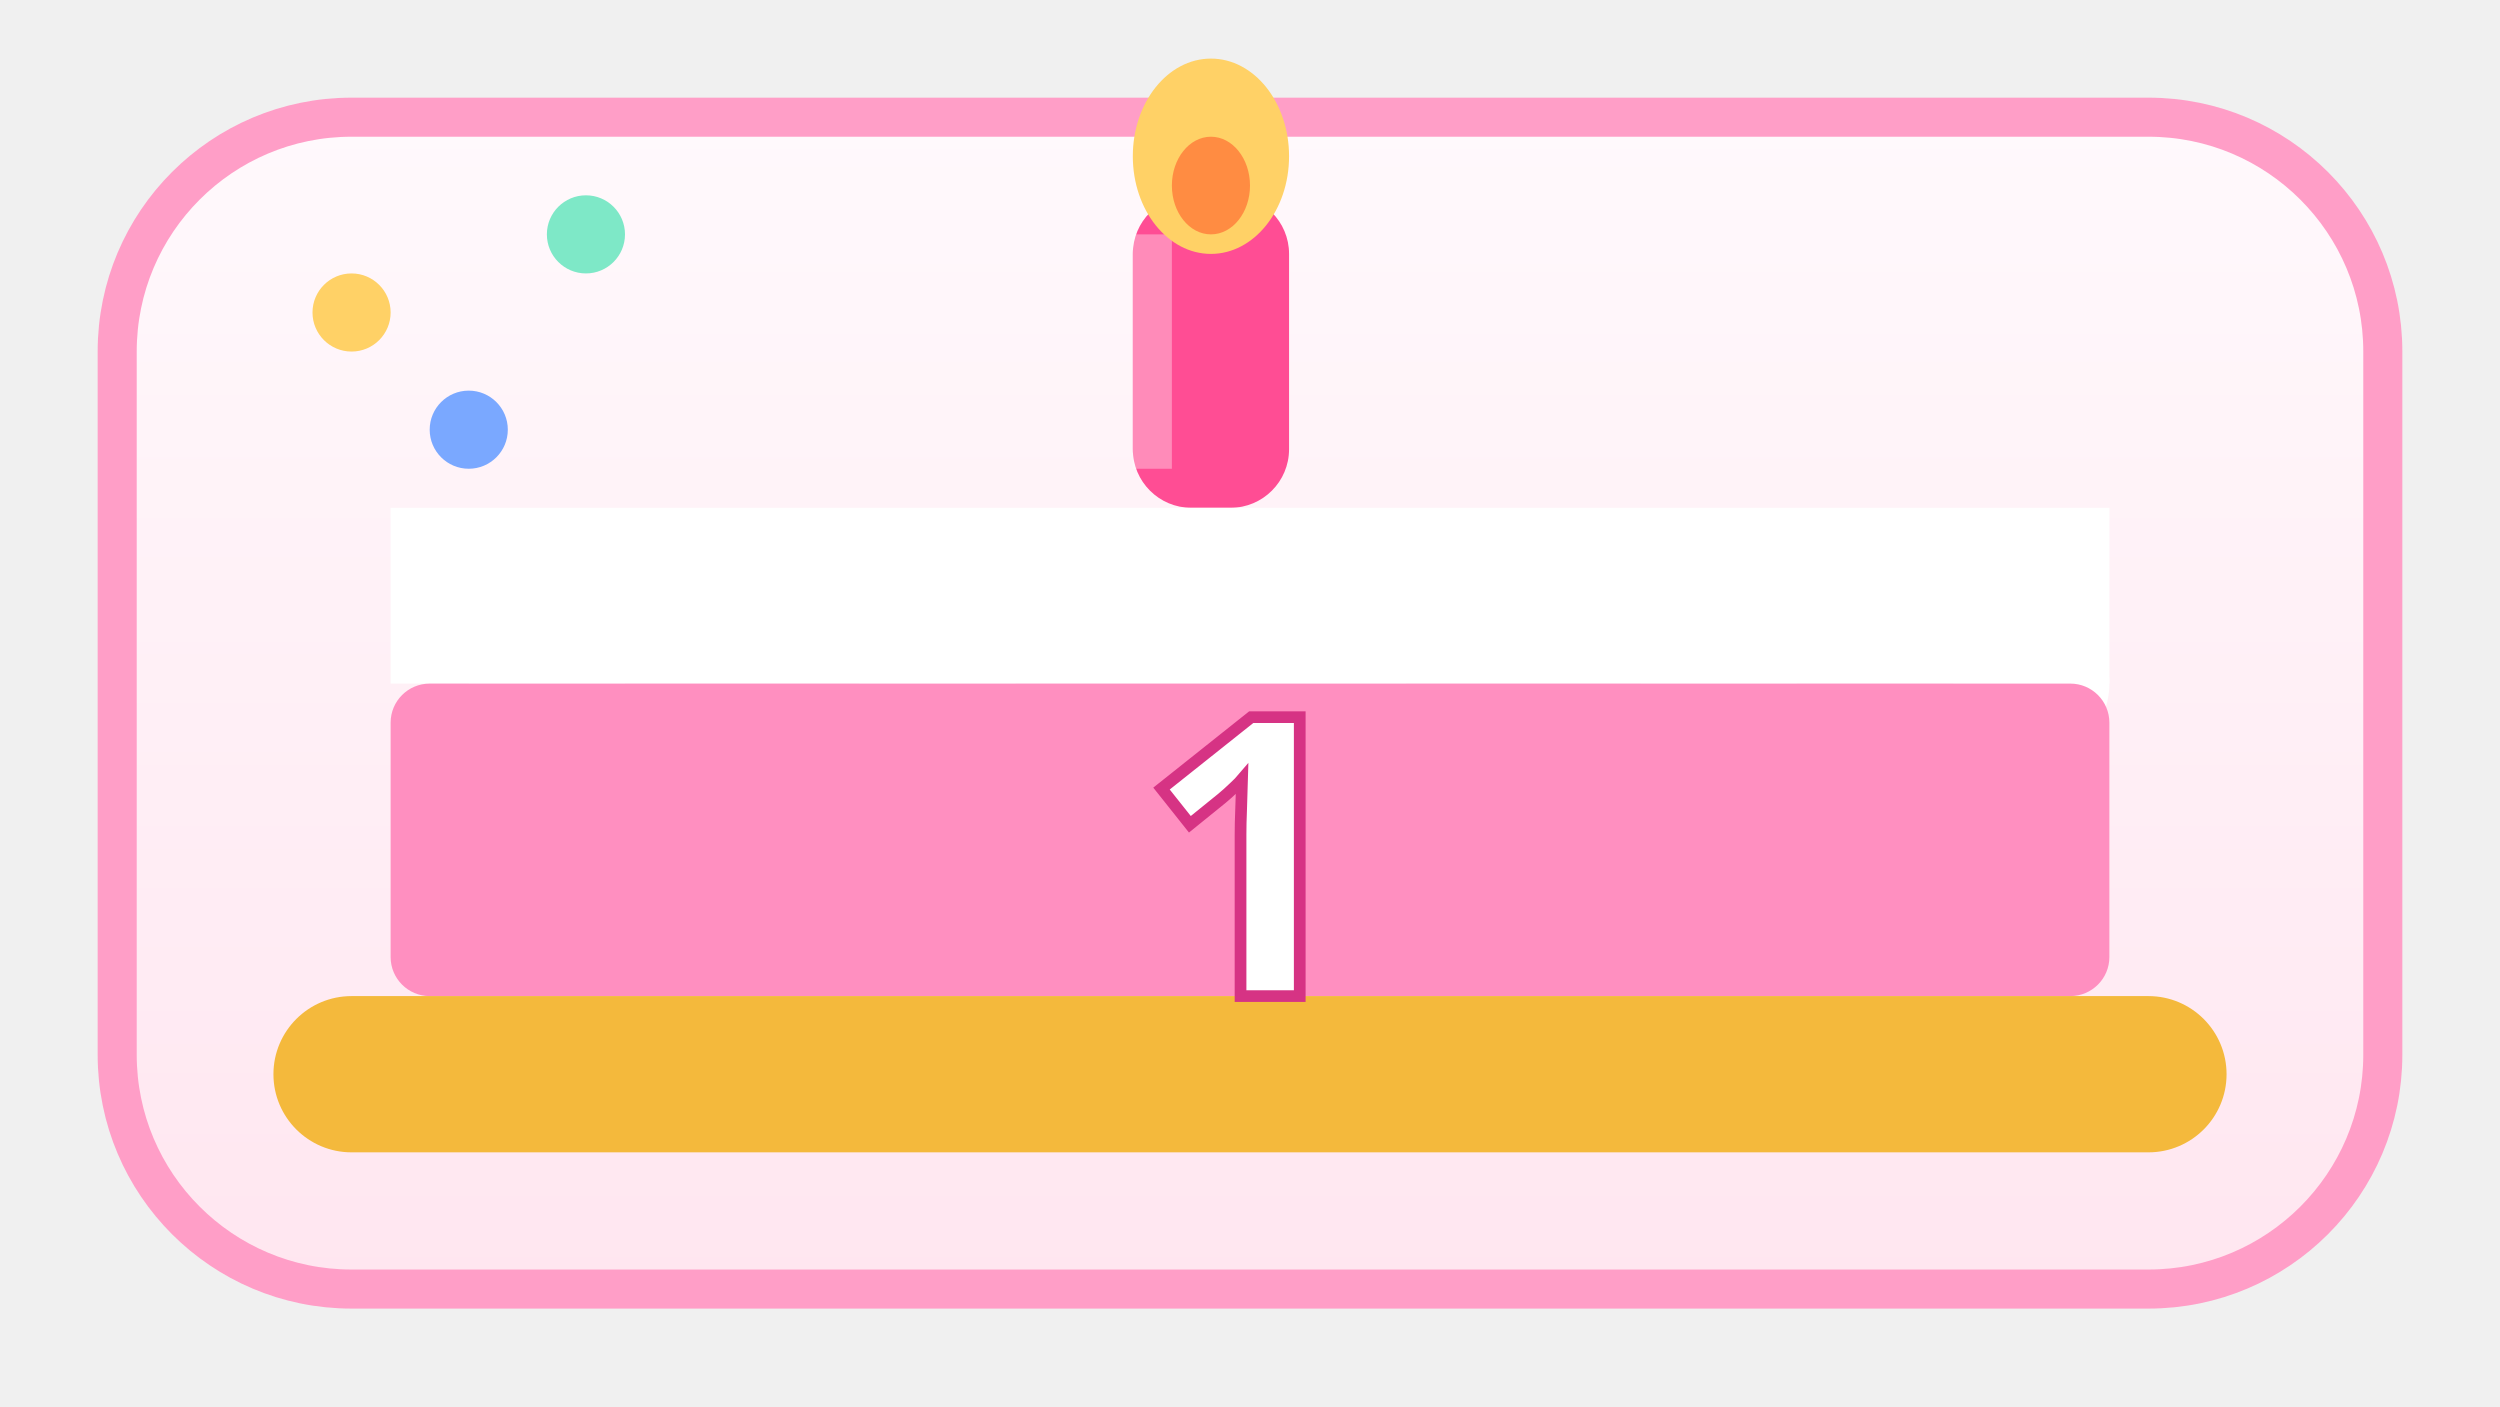
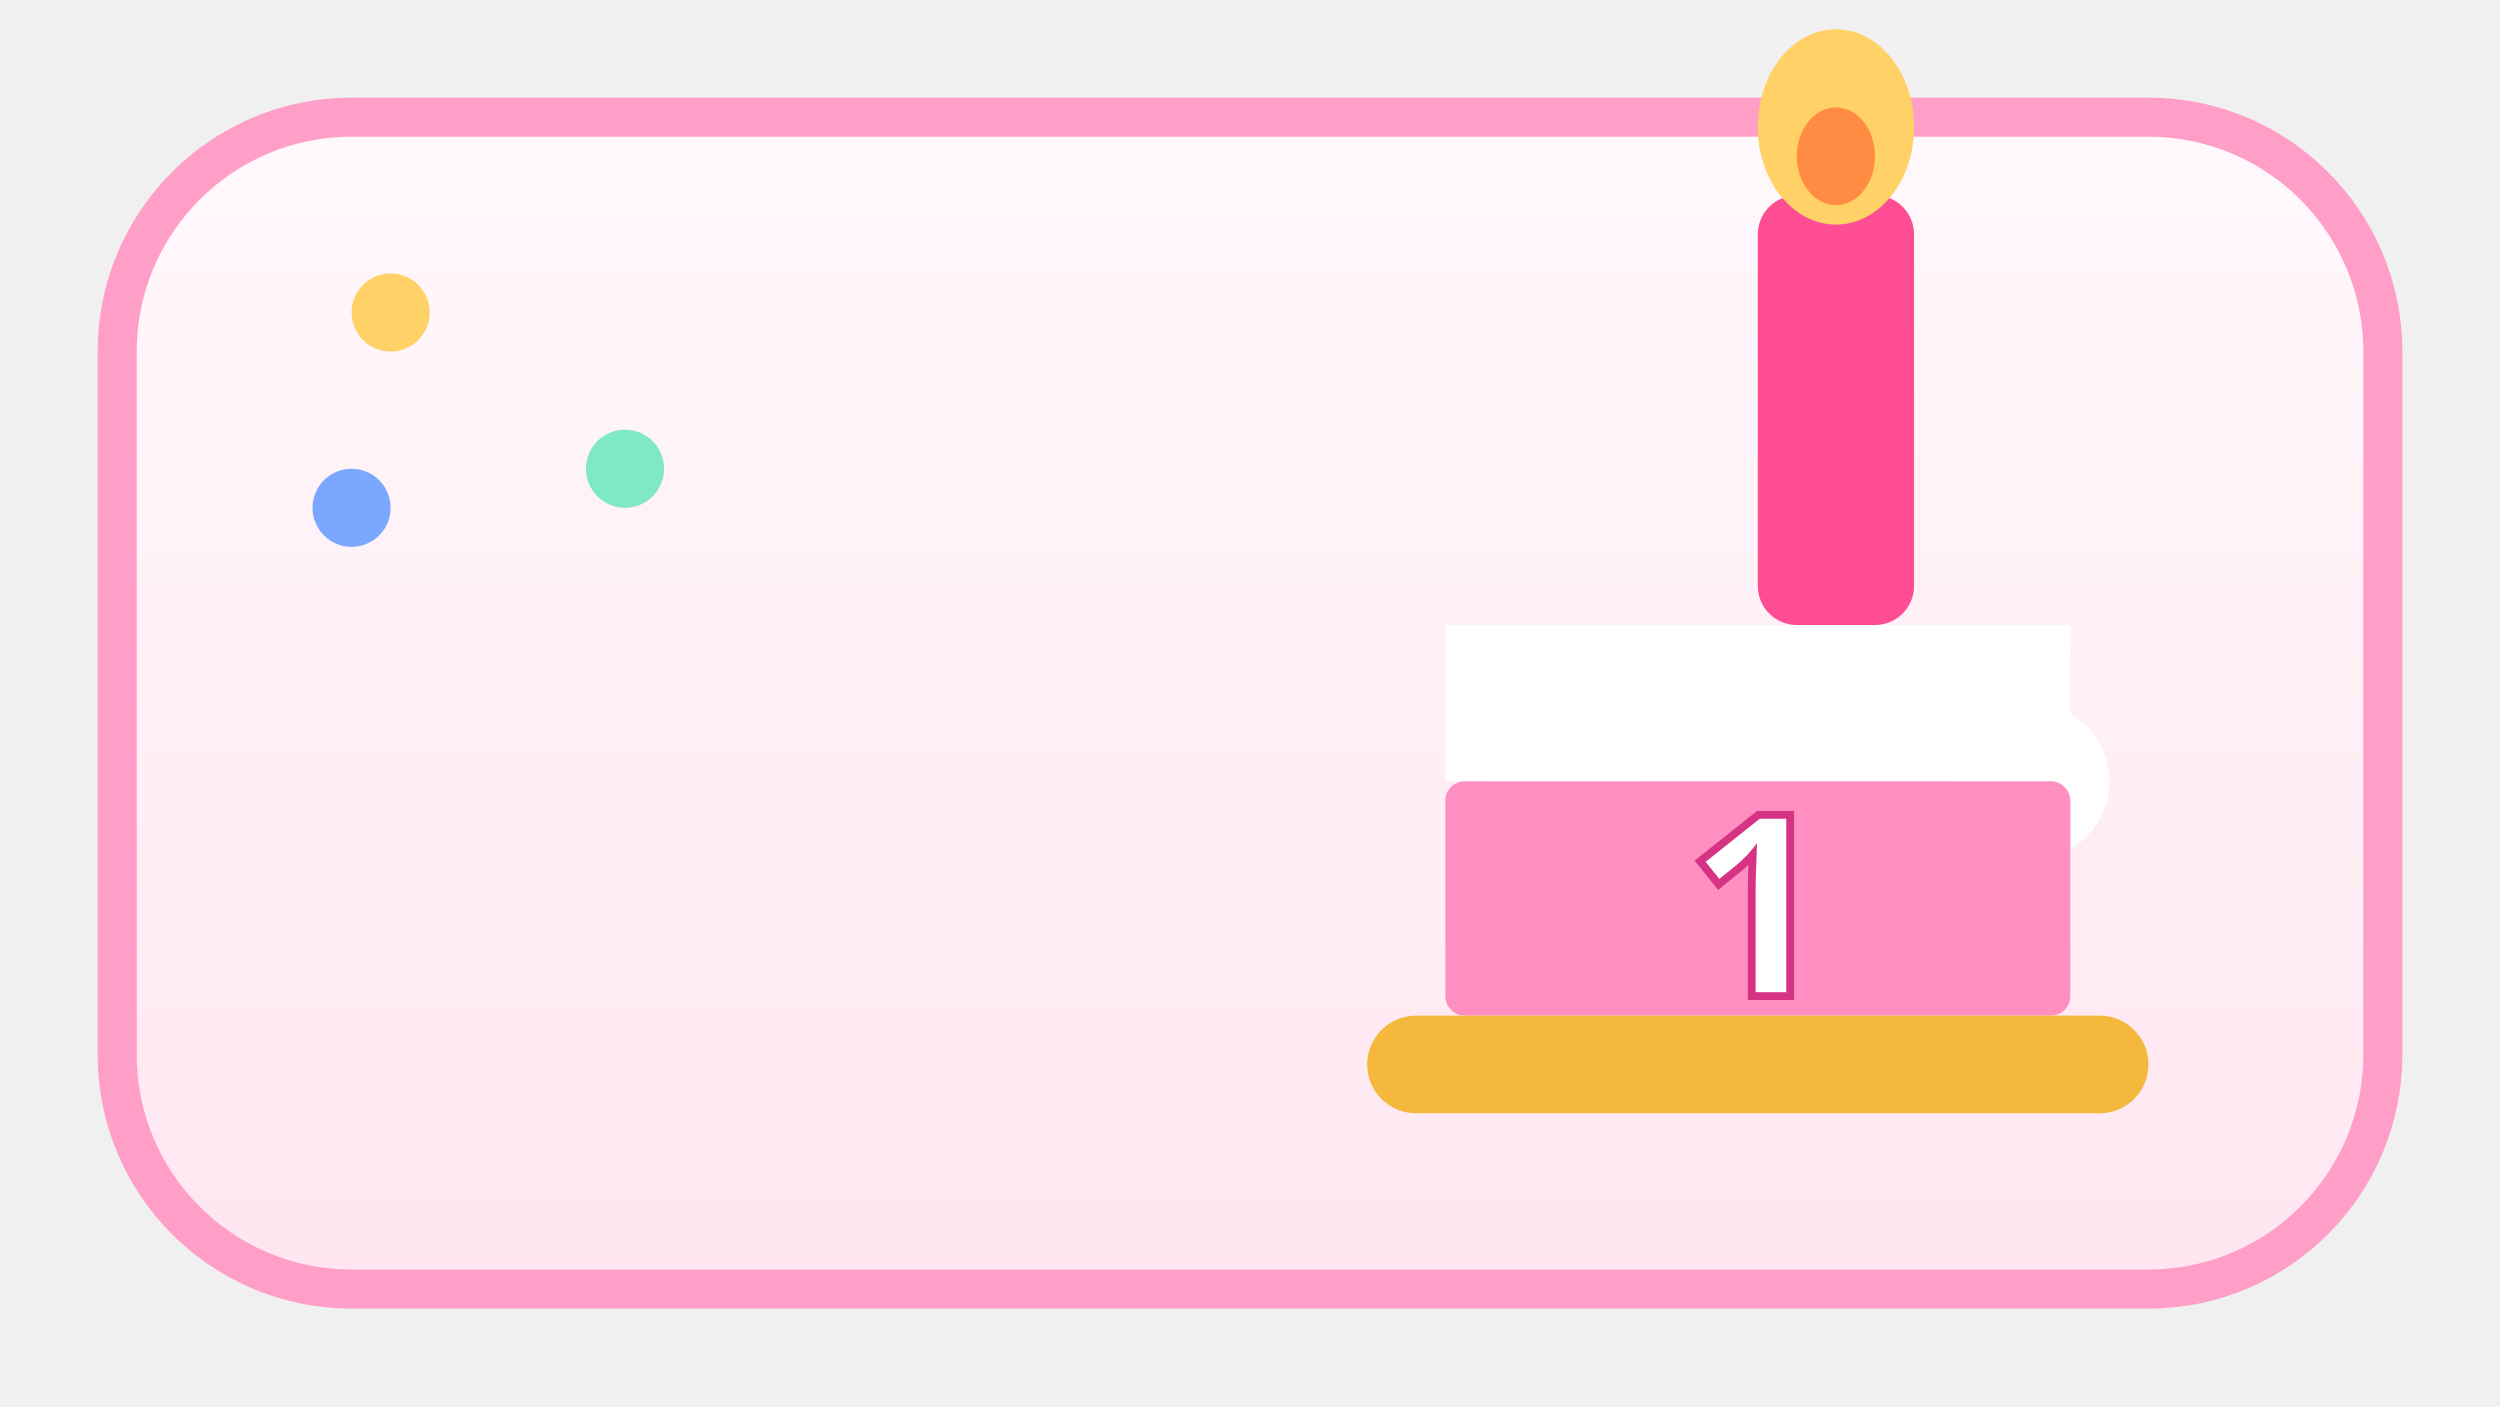
<svg xmlns="http://www.w3.org/2000/svg" viewBox="0 0 128 72">
  <defs>
    <linearGradient id="cakebg" x1="0" y1="0" x2="0" y2="1">
      <stop offset="0" stop-color="#fff9fc" />
      <stop offset="1" stop-color="#ffe6f0" />
    </linearGradient>
  </defs>
  <rect x="6" y="6" width="116" height="60" rx="12" fill="url(#cakebg)" stroke="#ff9ec7" stroke-width="2" />
-   <circle cx="18" cy="16" r="2" fill="#ffd166" />
-   <circle cx="30" cy="12" r="2" fill="#7ee8c7" />
-   <circle cx="24" cy="22" r="2" fill="#7aa8ff" />
-   <rect x="58" y="10" width="8" height="16" rx="3" fill="#ff4d94" />
-   <rect x="58" y="12" width="2" height="12" fill="#ffffff" opacity="0.35" />
-   <ellipse cx="62" cy="8" rx="4" ry="5" fill="#ffd166" />
-   <ellipse cx="62" cy="9.5" rx="2" ry="2.5" fill="#ff8c42" />
-   <rect x="20" y="26" width="88" height="9" fill="#ffffff" />
-   <circle cx="28" cy="35" r="4" fill="#ffffff" />
-   <circle cx="48" cy="35" r="4" fill="#ffffff" />
-   <circle cx="68" cy="35" r="4" fill="#ffffff" />
-   <circle cx="88" cy="35" r="4" fill="#ffffff" />
-   <circle cx="104" cy="35" r="4" fill="#ffffff" />
-   <rect x="20" y="35" width="88" height="16" rx="2" fill="#ff8fc0" />
-   <rect x="14" y="51" width="100" height="8" rx="4" fill="#f4b93c" />
-   <text x="64" y="51" text-anchor="middle" font-family="system-ui, sans-serif" font-size="20" font-weight="900" fill="#ffffff" stroke="#d63384" stroke-width="0.6">1</text>
+   <circle cx="20" cy="16" r="2" fill="#ffd166" />
+   <circle cx="32" cy="24" r="2" fill="#7ee8c7" />
+   <circle cx="18" cy="26" r="2" fill="#7aa8ff" />
+   <rect x="90" y="10" width="8" height="22" rx="2" fill="#ff4d94" />
+   <ellipse cx="94" cy="6.5" rx="4" ry="5" fill="#ffd166" />
+   <ellipse cx="94" cy="8" rx="2" ry="2.5" fill="#ff8c42" />
+   <rect x="74" y="32" width="32" height="8" fill="#ffffff" />
+   <circle cx="80" cy="40" r="4" fill="#ffffff" />
+   <circle cx="104" cy="40" r="4" fill="#ffffff" />
+   <rect x="74" y="40" width="32" height="12" rx="1" fill="#ff8fc0" />
+   <rect x="70" y="52" width="40" height="5" rx="2.5" fill="#f4b93c" />
+   <text x="90" y="51" text-anchor="middle" font-family="system-ui, sans-serif" font-size="13" font-weight="900" fill="#ffffff" stroke="#d63384" stroke-width="0.4">1</text>
</svg>
